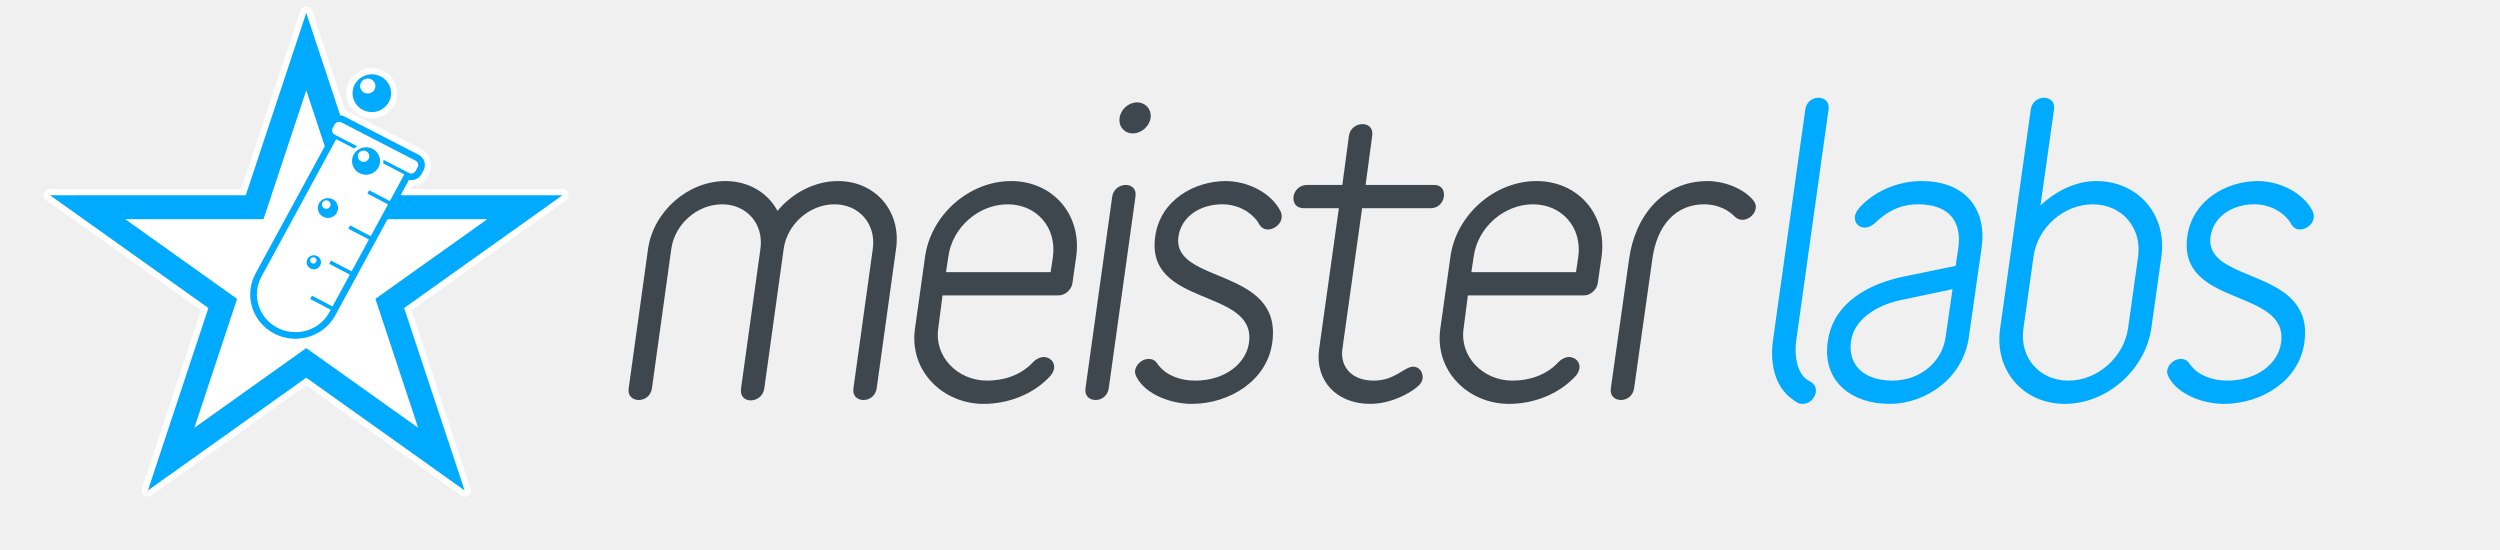
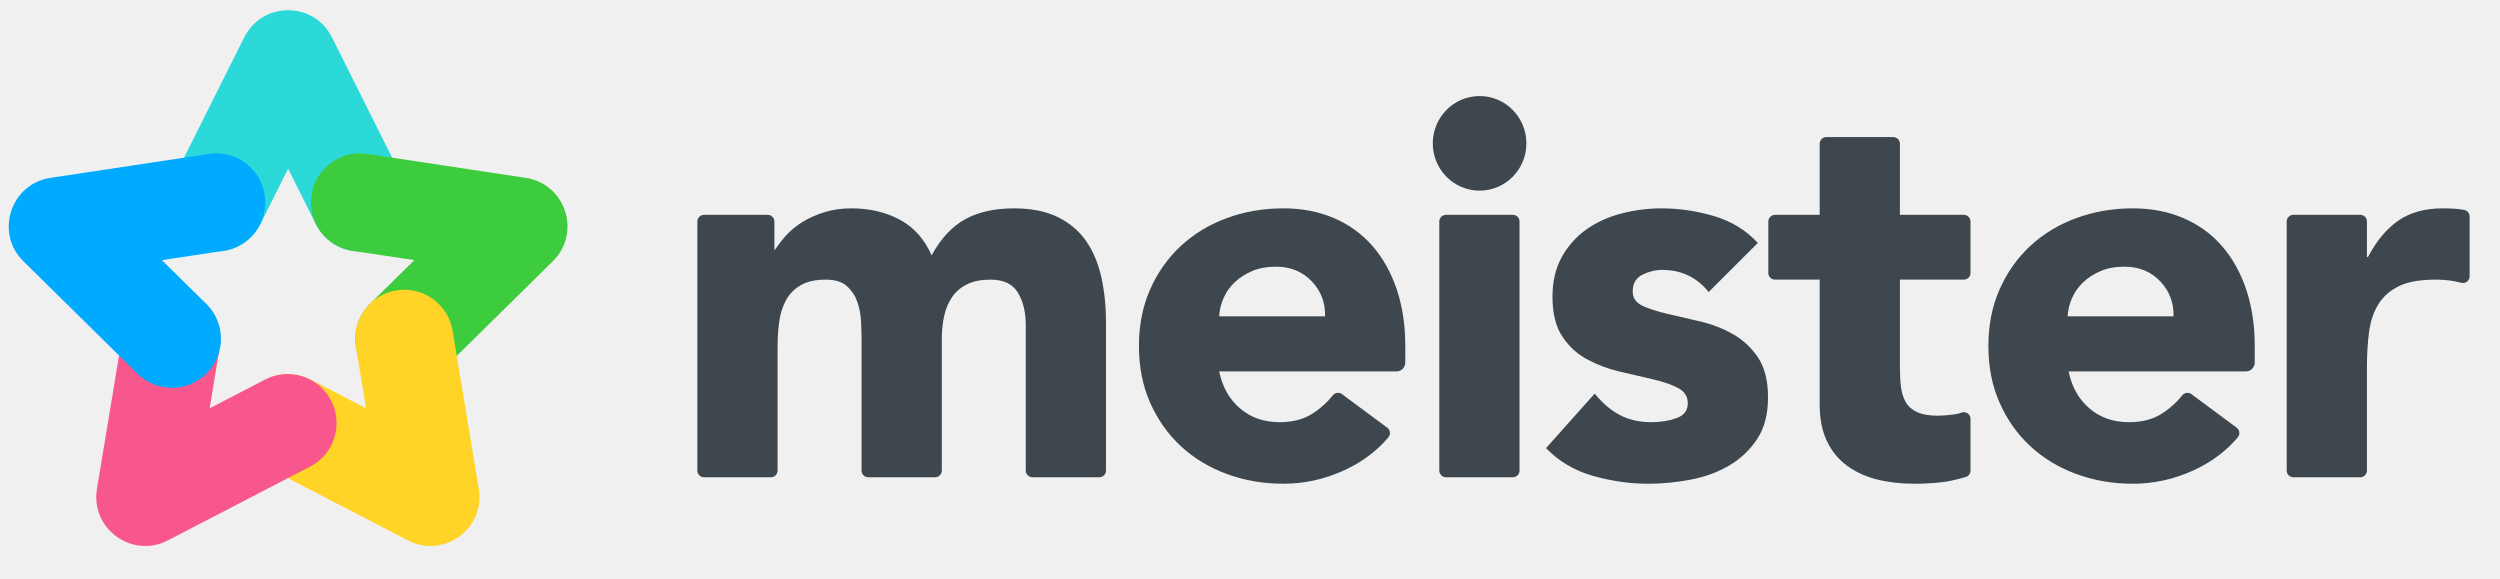
- <svg xmlns="http://www.w3.org/2000/svg" width="200" height="44" viewBox="0 0 200 44">
-   <g fill="none" fill-rule="evenodd">
-     <g transform="translate(50 7)">
-       <path fill="#3D474D" d="M20.134,24.07 L21.684,12.91 C22.118,9.903 20.041,7.485 17.034,7.485 C15.174,7.485 13.376,8.446 12.198,9.872 C11.454,8.446 9.904,7.485 8.044,7.485 C5.037,7.485 2.278,9.903 1.844,12.91 L0.294,24.07 C0.201,24.69 0.635,25 1.1,25 C1.565,25 2.061,24.69 2.154,24.07 L3.704,12.91 C3.983,10.926 5.781,9.345 7.765,9.345 C9.749,9.345 11.113,10.926 10.834,12.91 L9.284,24.07 C9.191,24.721 9.594,25.031 10.059,25.031 C10.524,25.031 11.051,24.721 11.144,24.07 L12.694,12.91 C12.973,10.926 14.771,9.345 16.755,9.345 C18.739,9.345 20.103,10.926 19.824,12.91 L18.274,24.07 C18.181,24.69 18.615,25 19.08,25 C19.545,25 20.041,24.69 20.134,24.07 Z M35.787,15.7 C35.694,16.196 35.198,16.63 34.702,16.63 L25.402,16.63 L25.061,19.265 C24.72,21.497 26.58,23.45 28.967,23.45 C30.145,23.45 31.602,23.109 32.656,21.962 C32.935,21.683 33.245,21.559 33.493,21.559 C33.989,21.559 34.392,21.962 34.33,22.458 C34.299,22.644 34.206,22.861 34.051,23.047 C32.656,24.597 30.579,25.31 28.688,25.31 C25.433,25.31 22.705,22.675 23.201,19.265 L24.007,13.53 C24.472,10.182 27.541,7.485 30.889,7.485 C34.237,7.485 36.562,10.182 36.097,13.53 L35.787,15.7 Z M34.051,14.77 L34.237,13.53 C34.547,11.205 32.935,9.345 30.61,9.345 C28.285,9.345 26.177,11.205 25.867,13.53 L25.681,14.77 L34.051,14.77 Z M38.699,24.07 C38.606,24.69 38.11,25 37.645,25 C37.18,25 36.746,24.69 36.839,24.07 L38.978,8.725 C39.071,8.105 39.598,7.795 40.063,7.795 C40.528,7.795 40.931,8.105 40.838,8.725 L38.699,24.07 Z M39.567,2.432 C39.474,3.114 39.939,3.672 40.621,3.672 C41.303,3.672 41.954,3.114 42.047,2.432 C42.14,1.75 41.644,1.192 40.962,1.192 C40.28,1.192 39.66,1.75 39.567,2.432 Z M51.779,20.412 C51.376,23.419 48.4,25.31 45.331,25.31 C43.75,25.31 41.673,24.597 40.929,23.171 C40.836,22.985 40.774,22.799 40.805,22.644 C40.898,22.117 41.394,21.714 41.89,21.714 C42.169,21.714 42.417,21.807 42.603,22.117 C42.603,22.117 42.634,22.179 42.727,22.272 C43.378,23.078 44.494,23.45 45.61,23.45 C48.028,23.45 49.702,22.055 49.919,20.412 C50.539,16.01 41.611,17.622 42.417,11.918 C42.82,8.973 45.61,7.485 48.059,7.485 C49.795,7.485 51.717,8.415 52.461,9.934 C52.523,10.089 52.554,10.275 52.523,10.461 C52.461,10.957 51.903,11.36 51.438,11.36 C51.159,11.36 50.911,11.236 50.725,10.926 C50.725,10.926 50.694,10.864 50.601,10.709 C49.981,9.872 48.958,9.345 47.78,9.345 C45.92,9.345 44.494,10.399 44.277,11.918 C43.719,15.762 52.647,14.336 51.779,20.412 Z M63.805,23.295 C63.743,23.698 63.402,23.946 63.061,24.194 C62.038,24.876 60.798,25.31 59.62,25.31 C56.892,25.31 55.187,23.419 55.528,20.939 L57.109,9.655 L54.288,9.655 C53.668,9.655 53.42,9.19 53.482,8.725 C53.544,8.26 53.947,7.795 54.567,7.795 L57.388,7.795 L57.915,3.858 C58.008,3.238 58.535,2.928 59,2.928 C59.465,2.928 59.868,3.238 59.775,3.858 L59.248,7.795 L64.735,7.795 C65.355,7.795 65.572,8.26 65.51,8.725 C65.448,9.19 65.076,9.655 64.456,9.655 L58.969,9.655 L57.388,20.939 C57.202,22.303 58.101,23.45 59.899,23.45 C61.604,23.45 62.348,22.334 63.061,22.334 C63.557,22.334 63.867,22.799 63.805,23.295 Z M77.815,15.7 C77.722,16.196 77.226,16.63 76.73,16.63 L67.43,16.63 L67.089,19.265 C66.748,21.497 68.608,23.45 70.995,23.45 C72.173,23.45 73.63,23.109 74.684,21.962 C74.963,21.683 75.273,21.559 75.521,21.559 C76.017,21.559 76.42,21.962 76.358,22.458 C76.327,22.644 76.234,22.861 76.079,23.047 C74.684,24.597 72.607,25.31 70.716,25.31 C67.461,25.31 64.733,22.675 65.229,19.265 L66.035,13.53 C66.5,10.182 69.569,7.485 72.917,7.485 C76.265,7.485 78.59,10.182 78.125,13.53 L77.815,15.7 Z M76.079,14.77 L76.265,13.53 C76.575,11.205 74.963,9.345 72.638,9.345 C70.313,9.345 68.205,11.205 67.895,13.53 L67.709,14.77 L76.079,14.77 Z M90.461,9.655 C90.492,9.438 90.43,9.221 90.244,9.004 C89.438,8.043 87.888,7.485 86.617,7.485 C83.021,7.485 80.789,10.306 80.324,13.747 L78.867,24.07 C78.774,24.69 79.208,25 79.673,25 C80.138,25 80.634,24.69 80.727,24.07 L82.184,13.747 C82.556,10.957 84.106,9.345 86.338,9.345 C87.206,9.345 88.043,9.655 88.632,10.182 L88.756,10.306 C88.942,10.492 89.159,10.585 89.376,10.585 C89.903,10.585 90.399,10.151 90.461,9.655 Z" />
-       <path fill="#0AF" d="M95.262,24.38 C95.2,24.845 94.766,25.31 94.239,25.31 C94.146,25.31 93.991,25.31 93.867,25.248 C93.867,25.248 93.712,25.186 93.433,24.969 C91.945,23.946 91.573,21.993 91.852,20.133 L94.425,1.75 C94.518,1.13 95.014,0.82 95.479,0.82 C95.944,0.82 96.378,1.13 96.285,1.75 L93.712,20.133 C93.526,21.28 93.681,22.985 94.797,23.512 C95.169,23.698 95.324,24.039 95.262,24.38 Z M107.505,19.978 C107.071,23.171 104.157,25.31 101.15,25.31 C98.205,25.31 95.756,23.574 96.221,20.319 C96.655,17.219 99.476,15.7 102.359,15.111 L106.451,14.274 L106.668,12.817 C106.947,10.74 105.955,9.345 103.444,9.345 C102.266,9.345 101.46,9.717 100.747,10.213 C100.034,10.709 99.817,11.205 99.166,11.205 C98.701,11.205 98.329,10.833 98.391,10.306 C98.453,9.965 98.701,9.655 98.949,9.407 C100.251,8.136 102.018,7.485 103.723,7.485 C107.226,7.485 108.962,9.717 108.528,12.817 L107.505,19.978 Z M105.645,19.978 L106.203,16.134 L102.08,17.002 C99.879,17.467 98.298,18.707 98.081,20.288 C97.802,22.21 99.135,23.45 101.398,23.45 C103.568,23.45 105.366,21.993 105.645,19.978 Z M122.104,19.265 C121.608,22.613 118.539,25.31 115.191,25.31 C111.843,25.31 109.518,22.613 110.014,19.265 L112.463,1.75 C112.556,1.13 113.052,0.82 113.517,0.82 C113.982,0.82 114.416,1.13 114.323,1.75 L113.238,9.438 C114.447,8.291 116.059,7.485 117.702,7.485 C121.05,7.485 123.375,10.182 122.91,13.53 L122.104,19.265 Z M120.244,19.265 L121.05,13.53 C121.36,11.205 119.748,9.345 117.423,9.345 C115.098,9.345 112.99,11.205 112.68,13.53 L111.874,19.265 C111.533,21.59 113.145,23.45 115.47,23.45 C117.795,23.45 119.903,21.59 120.244,19.265 Z M134.347,20.412 C135.215,14.336 126.287,15.762 126.845,11.918 C127.062,10.399 128.488,9.345 130.348,9.345 C131.526,9.345 132.549,9.872 133.169,10.709 C133.262,10.864 133.293,10.926 133.293,10.926 C133.479,11.236 133.727,11.36 134.006,11.36 C134.471,11.36 135.029,10.957 135.091,10.461 C135.122,10.275 135.091,10.089 135.029,9.934 C134.285,8.415 132.363,7.485 130.627,7.485 C128.178,7.485 125.388,8.973 124.985,11.918 C124.179,17.622 133.107,16.01 132.487,20.412 C132.27,22.055 130.596,23.45 128.178,23.45 C127.062,23.45 125.946,23.078 125.295,22.272 C125.202,22.179 125.171,22.117 125.171,22.117 C124.985,21.807 124.737,21.714 124.458,21.714 C123.962,21.714 123.466,22.117 123.373,22.644 C123.342,22.799 123.404,22.985 123.497,23.171 C124.241,24.597 126.318,25.31 127.899,25.31 C130.968,25.31 133.944,23.419 134.347,20.412 Z" />
+ <svg xmlns="http://www.w3.org/2000/svg" viewBox="0 0 2533.333 586.667" height="586.667" width="2533.333" xml:space="preserve" id="svg2" version="1.1">
+   <defs id="defs6">
+     <clipPath id="clipPath20" clipPathUnits="userSpaceOnUse">
+       <path id="path18" d="M -20,-22 H 458 V 440 H -20 Z" />
+     </clipPath>
+     <clipPath id="clipPath26" clipPathUnits="userSpaceOnUse">
+       <path id="path24" d="M 122,243 H 316 V 438 H 122 Z" />
+     </clipPath>
+     <clipPath id="clipPath30" clipPathUnits="userSpaceOnUse">
+       <path id="path28" d="m 218.955,311.807 -21.235,-42.428 c -9.204,-18.39 -31.573,-25.836 -49.963,-16.632 -18.39,9.204 -25.836,31.573 -16.632,49.963 l 54.533,108.955 c 13.727,27.426 52.868,27.426 66.595,0 l 54.533,-108.955 c 9.204,-18.39 1.758,-40.759 -16.632,-49.963 -18.39,-9.204 -40.759,-1.758 -49.963,16.632 z" />
+     </clipPath>
+     <clipPath id="clipPath34" clipPathUnits="userSpaceOnUse">
+       <path id="path32" d="M 127,248 H 311 V 433 H 127 Z" />
+     </clipPath>
+     <clipPath id="clipPath56" clipPathUnits="userSpaceOnUse">
+       <path id="path54" d="M -20,-22 H 458 V 440 H -20 Z" />
+     </clipPath>
+     <clipPath id="clipPath62" clipPathUnits="userSpaceOnUse">
+       <path id="path60" d="M 233,141 H 442 V 327 H 233 Z" />
+     </clipPath>
+     <clipPath id="clipPath66" clipPathUnits="userSpaceOnUse">
+       <path id="path64" d="m 267.983,249.384 c -20.334,3.071 -34.328,22.044 -31.257,42.378 3.071,20.334 22.044,34.328 42.378,31.257 l 120.474,-18.195 c 30.326,-4.58 42.421,-41.805 20.579,-63.335 l -86.771,-85.533 c -14.645,-14.436 -38.221,-14.267 -52.657,0.379 -14.436,14.645 -14.267,38.221 0.379,52.657 l 33.789,33.307 z" />
+     </clipPath>
+     <clipPath id="clipPath70" clipPathUnits="userSpaceOnUse">
+       <path id="path68" d="M 226,135 H 458 V 367 H 226 Z" />
+     </clipPath>
+     <clipPath id="clipPath92" clipPathUnits="userSpaceOnUse">
+       <path id="path90" d="M -20,-22 H 458 V 440 H -20 Z" />
+     </clipPath>
+     <clipPath id="clipPath98" clipPathUnits="userSpaceOnUse">
+       <path id="path96" d="M 176,15 H 369 V 223 H 176 Z" />
+     </clipPath>
+     <clipPath id="clipPath102" clipPathUnits="userSpaceOnUse">
+       <path id="path100" d="m 278.25,129.667 -7.759,46.806 c -3.363,20.288 10.357,39.46 30.645,42.823 20.288,3.363 39.46,-10.357 42.823,-30.645 L 363.883,68.451 C 368.899,38.195 337.233,15.188 310.007,29.308 l -108.16,56.093 c -18.255,9.467 -25.379,31.941 -15.912,50.197 9.467,18.255 31.941,25.38 50.197,15.912 z" />
+     </clipPath>
+     <clipPath id="clipPath106" clipPathUnits="userSpaceOnUse">
+       <path id="path104" d="M 166,0 H 424 V 235 H 166 Z" />
+     </clipPath>
+     <clipPath id="clipPath128" clipPathUnits="userSpaceOnUse">
+       <path id="path126" d="M -20,-22 H 458 V 440 H -20 Z" />
+     </clipPath>
+     <clipPath id="clipPath134" clipPathUnits="userSpaceOnUse">
+       <path id="path132" d="M 68,15 H 262 V 223 H 68 Z" />
+     </clipPath>
+     <clipPath id="clipPath138" clipPathUnits="userSpaceOnUse">
+       <path id="path136" d="m 159.311,129.667 42.118,21.843 c 18.255,9.467 40.729,2.343 50.197,-15.912 9.467,-18.255 2.344,-40.729 -15.912,-50.197 L 127.553,29.308 C 100.328,15.188 68.662,38.195 73.677,68.451 L 93.602,188.651 c 3.363,20.288 22.535,34.008 42.823,30.645 20.288,-3.363 34.008,-22.535 30.645,-42.823 z" />
+     </clipPath>
+     <clipPath id="clipPath142" clipPathUnits="userSpaceOnUse">
+       <path id="path140" d="M 14,0 H 271 V 235 H 14 Z" />
+     </clipPath>
+     <clipPath id="clipPath164" clipPathUnits="userSpaceOnUse">
+       <path id="path162" d="M -20,-22 H 458 V 440 H -20 Z" />
+     </clipPath>
+     <clipPath id="clipPath170" clipPathUnits="userSpaceOnUse">
+       <path id="path168" d="M -5,141 H 205 V 327 H -5 Z" />
+     </clipPath>
+     <clipPath id="clipPath174" clipPathUnits="userSpaceOnUse">
+       <path id="path172" d="m 156.81,208.992 c 14.645,-14.436 14.815,-38.012 0.379,-52.657 -14.436,-14.645 -38.012,-14.815 -52.657,-0.379 l -86.771,85.533 c -21.842,21.53 -9.747,58.755 20.579,63.335 l 120.474,18.195 c 20.334,3.071 39.307,-10.923 42.378,-31.257 3.071,-20.334 -10.923,-39.307 -31.257,-42.378 l -46.913,-7.085 z" />
+     </clipPath>
+     <clipPath id="clipPath178" clipPathUnits="userSpaceOnUse">
+       <path id="path176" d="M 0,135 H 212 V 367 H 0 Z" />
+     </clipPath>
+     <clipPath id="clipPath200" clipPathUnits="userSpaceOnUse">
+       <path style="clip-rule:evenodd" id="path198" d="m 535.07,276.729 h 48.394 c 2.8,0 5.07,-2.27 5.07,-5.07 v -22.015 c 2.71,3.83 5.42,7.66 8.943,11.491 3.523,3.83 7.723,7.25 12.601,10.259 4.878,3.009 10.433,5.472 16.666,7.387 6.233,1.915 13.008,2.873 20.324,2.873 13.821,0 26.083,-2.873 36.787,-8.618 10.704,-5.745 18.766,-14.774 24.186,-27.085 7.046,12.859 15.582,22.024 25.609,27.495 10.027,5.472 22.357,8.208 36.99,8.208 13.279,0 24.457,-2.257 33.535,-6.771 9.078,-4.514 16.259,-10.67 21.544,-18.467 5.284,-7.797 9.078,-16.962 11.382,-27.495 2.304,-10.533 3.455,-21.819 3.455,-33.856 V 82.355 c 0,-2.8 -2.27,-5.07 -5.07,-5.07 h -50.833 c -2.8,0 -5.07,2.27 -5.07,5.07 V 193.422 c 0,9.302 -1.965,17.304 -5.894,24.007 -3.929,6.703 -10.907,10.054 -20.934,10.054 -7.046,0 -12.94,-1.163 -17.682,-3.488 -4.742,-2.325 -8.536,-5.54 -11.382,-9.644 -2.845,-4.104 -4.878,-8.892 -6.097,-14.363 -1.219,-5.472 -1.829,-11.217 -1.829,-17.236 V 82.355 c 0,-2.8 -2.27,-5.07 -5.07,-5.07 h -50.833 c -2.8,0 -5.07,2.27 -5.07,5.07 V 182.752 c 0,3.557 -0.136,7.934 -0.406,13.132 -0.271,5.198 -1.219,10.123 -2.845,14.774 -1.626,4.651 -4.268,8.618 -7.926,11.901 -3.658,3.283 -9.01,4.925 -16.056,4.925 -7.859,0 -14.227,-1.436 -19.105,-4.309 -4.878,-2.873 -8.604,-6.703 -11.178,-11.491 -2.575,-4.788 -4.268,-10.191 -5.081,-16.21 -0.813,-6.019 -1.22,-12.311 -1.22,-18.878 V 82.355 c 0,-2.8 -2.27,-5.07 -5.07,-5.07 H 535.07 c -2.8,0 -5.07,2.27 -5.07,5.07 V 271.659 c 0,2.8 2.27,5.07 5.07,5.07 z M 1055.118,107.582 c -2.493,-2.863 -4.544,-5.063 -6.154,-6.6 -7.857,-7.501 -16.951,-13.622 -27.282,-18.363 C 1006.778,75.78 991.331,72.36 975.343,72.36 c -15.176,0 -29.47,2.462 -42.884,7.387 -13.414,4.925 -25.067,11.969 -34.958,21.134 -9.891,9.165 -17.682,20.177 -23.373,33.035 -5.691,12.859 -8.536,27.222 -8.536,43.09 0,15.868 2.845,30.231 8.536,43.09 5.691,12.859 13.482,23.87 23.373,33.035 9.891,9.165 21.544,16.21 34.958,21.134 13.414,4.925 27.709,7.387 42.884,7.387 14.092,0 26.896,-2.462 38.413,-7.387 11.517,-4.925 21.273,-11.969 29.267,-21.134 7.994,-9.165 14.159,-20.177 18.495,-33.035 4.336,-12.859 6.504,-27.222 6.504,-43.09 v -12.528 c 0,-3.733 -3.027,-6.76 -6.76,-6.76 H 926.564 c 2.439,-11.764 7.723,-21.134 15.853,-28.111 8.13,-6.976 18.156,-10.465 30.08,-10.465 10.027,0 18.495,2.257 25.405,6.771 4.266,2.787 8.196,6.068 11.79,9.845 0.882,0.927 1.981,2.196 3.296,3.808 v 0 c 1.711,2.098 4.769,2.48 6.945,0.869 l 34.377,-25.451 c 2.25,-1.666 2.724,-4.841 1.058,-7.091 -0.08,-0.107 -0.163,-0.212 -0.251,-0.312 z m 645.569,0 c -2.493,-2.863 -4.544,-5.063 -6.153,-6.6 -7.857,-7.501 -16.951,-13.622 -27.282,-18.363 -14.905,-6.84 -30.351,-10.259 -46.34,-10.259 -15.175,0 -29.47,2.462 -42.884,7.387 -13.414,4.925 -25.067,11.969 -34.958,21.134 -9.891,9.165 -17.682,20.177 -23.373,33.035 -5.691,12.859 -8.536,27.222 -8.536,43.09 0,15.868 2.845,30.231 8.536,43.09 5.691,12.859 13.482,23.87 23.373,33.035 9.891,9.165 21.544,16.21 34.958,21.134 13.414,4.925 27.709,7.387 42.884,7.387 14.092,0 26.896,-2.462 38.413,-7.387 11.518,-4.925 21.273,-11.969 29.267,-21.134 7.995,-9.165 14.16,-20.177 18.496,-33.035 4.336,-12.859 6.503,-27.222 6.503,-43.09 v -12.528 c 0,-3.733 -3.026,-6.76 -6.76,-6.76 h -134.697 c 2.439,-11.764 7.723,-21.134 15.853,-28.111 8.13,-6.976 18.156,-10.465 30.08,-10.465 10.027,0 18.495,2.257 25.405,6.771 4.266,2.787 8.196,6.068 11.79,9.845 0.883,0.927 1.981,2.196 3.296,3.808 v 0 c 1.712,2.098 4.769,2.48 6.945,0.869 l 34.377,-25.451 c 2.251,-1.666 2.724,-4.841 1.058,-7.091 -0.079,-0.107 -0.163,-0.212 -0.251,-0.312 z m -693.638,91.996 c 0.271,10.396 -3.117,19.288 -10.162,26.675 -7.046,7.387 -16.124,11.08 -27.235,11.08 -6.775,0 -12.737,-1.094 -17.885,-3.283 -5.149,-2.189 -9.553,-4.993 -13.211,-8.413 -3.658,-3.42 -6.504,-7.387 -8.536,-11.901 -2.033,-4.514 -3.184,-9.233 -3.455,-14.158 z m 91.892,77.151 h 50.833 c 2.8,0 5.07,-2.27 5.07,-5.07 V 82.355 c 0,-2.8 -2.27,-5.07 -5.07,-5.07 h -50.833 c -2.8,0 -5.07,2.27 -5.07,5.07 V 271.659 c 0,2.8 2.27,5.07 5.07,5.07 z m 25.547,18.383 c -19.644,0 -35.569,16.093 -35.569,35.944 0,19.852 15.925,35.944 35.569,35.944 19.644,0 35.569,-16.093 35.569,-35.944 0,-19.852 -15.925,-35.944 -35.569,-35.944 z m 174.084,-77.067 c -8.943,11.217 -20.731,16.826 -35.364,16.826 -5.149,0 -10.163,-1.231 -15.04,-3.693 -4.878,-2.462 -7.317,-6.703 -7.317,-12.722 0,-4.925 2.506,-8.55 7.52,-10.875 5.013,-2.325 11.381,-4.377 19.105,-6.156 7.723,-1.778 15.988,-3.693 24.796,-5.745 8.807,-2.052 17.072,-5.266 24.795,-9.644 7.724,-4.377 14.092,-10.328 19.105,-17.852 5.014,-7.524 7.52,-17.578 7.52,-30.163 0,-12.859 -2.777,-23.46 -8.333,-31.804 -5.555,-8.344 -12.669,-15.047 -21.34,-20.109 -8.672,-5.061 -18.428,-8.618 -29.268,-10.67 -10.839,-2.052 -21.543,-3.078 -32.112,-3.078 -13.821,0 -27.777,1.983 -41.868,5.95 -14.092,3.967 -26.015,11.012 -35.771,21.135 l 36.99,41.448 c 5.691,-7.113 11.992,-12.517 18.902,-16.21 6.91,-3.693 14.972,-5.54 24.186,-5.54 7.046,0 13.414,1.026 19.105,3.078 5.691,2.052 8.536,5.814 8.536,11.286 0,5.198 -2.507,9.097 -7.52,11.696 -5.013,2.599 -11.382,4.788 -19.105,6.566 -7.723,1.778 -15.988,3.693 -24.796,5.745 -8.807,2.052 -17.072,5.13 -24.795,9.234 -7.724,4.104 -14.092,9.917 -19.105,17.441 -5.014,7.524 -7.52,17.578 -7.52,30.163 0,11.764 2.371,21.887 7.113,30.368 4.743,8.481 10.975,15.458 18.699,20.929 7.723,5.472 16.598,9.507 26.625,12.106 10.026,2.599 20.188,3.899 30.486,3.899 13.008,0 26.151,-1.915 39.429,-5.745 13.279,-3.83 24.525,-10.67 33.739,-20.519 z m 193.942,9.439 h -48.587 v -66.481 c 0,-5.472 0.271,-10.465 0.813,-14.979 0.542,-4.514 1.762,-8.413 3.659,-11.696 1.896,-3.283 4.81,-5.814 8.739,-7.592 3.929,-1.778 9.146,-2.667 15.65,-2.667 3.252,0 7.52,0.342 12.804,1.026 1.615,0.209 3.33,0.653 5.145,1.332 v 0 c 2.623,0.981 5.544,-0.35 6.525,-2.972 0.213,-0.568 0.322,-1.17 0.322,-1.776 V 82.324 c 0,-2.269 -1.508,-4.262 -3.692,-4.879 -7.426,-2.098 -13.241,-3.382 -17.446,-3.854 -7.317,-0.821 -14.498,-1.231 -21.544,-1.231 -10.297,0 -19.782,1.094 -28.454,3.283 -8.672,2.189 -16.259,5.677 -22.763,10.465 -6.504,4.788 -11.585,11.012 -15.243,18.672 -3.659,7.66 -5.488,16.962 -5.488,27.906 v 94.797 h -33.953 c -2.8,0 -5.07,2.27 -5.07,5.07 v 39.105 c 0,2.8 2.27,5.07 5.07,5.07 h 33.953 v 54.025 c 0,2.8 2.27,5.07 5.07,5.07 h 50.833 c 2.8,0 5.07,-2.27 5.07,-5.07 v -54.025 h 48.587 c 2.8,0 5.07,-2.27 5.07,-5.07 v -39.105 c 0,-2.8 -2.27,-5.07 -5.07,-5.07 z m 159.367,-27.906 c 0.271,10.396 -3.116,19.288 -10.162,26.675 -7.046,7.387 -16.124,11.08 -27.234,11.08 -6.775,0 -12.737,-1.094 -17.886,-3.283 -5.149,-2.189 -9.552,-4.993 -13.211,-8.413 -3.658,-3.42 -6.504,-7.387 -8.536,-11.901 -2.032,-4.514 -3.184,-9.233 -3.455,-14.158 z m 91.078,77.151 h 50.833 c 2.801,0 5.07,-2.27 5.07,-5.07 v -26.94 h 0.813 c 6.504,12.312 14.227,21.545 23.17,27.701 8.943,6.156 20.189,9.234 33.739,9.234 3.523,0 7.045,-0.137 10.568,-0.41 1.501,-0.117 3.371,-0.382 5.609,-0.796 v 0 c 2.403,-0.445 4.147,-2.541 4.147,-4.985 v -45.491 c 0,-2.8 -2.27,-5.07 -5.07,-5.07 -0.413,0 -0.825,0.051 -1.226,0.15 -2.683,0.668 -4.852,1.137 -6.508,1.407 -4.201,0.684 -8.604,1.026 -13.211,1.026 -11.653,0 -20.867,-1.641 -27.641,-4.925 -6.775,-3.283 -11.992,-7.866 -15.65,-13.748 -3.659,-5.882 -6.03,-12.927 -7.114,-21.134 -1.084,-8.208 -1.626,-17.236 -1.626,-27.085 V 82.355 c 0,-2.8 -2.269,-5.07 -5.07,-5.07 h -50.833 c -2.8,0 -5.07,2.27 -5.07,5.07 V 271.659 c 0,2.8 2.27,5.07 5.07,5.07 z" />
+     </clipPath>
+     <clipPath id="clipPath206" clipPathUnits="userSpaceOnUse">
+       <path id="path204" d="M 530,0 H 1877 V 440 H 530 Z" />
+     </clipPath>
+   </defs>
+   <g transform="matrix(1.333333,0,0,-1.333333,0,586.6667)" id="g10">
+     <g id="g12" />
+     <g id="g14">
+       <g clip-path="url(#clipPath20)" id="g16">
+         <g id="g22" />
+         <g id="g48">
+           <g id="g46" clip-path="url(#clipPath26)">
+             <g id="g36" />
+             <g id="g44">
+               <g id="g42" clip-path="url(#clipPath30)">
+                 <g id="g40" clip-path="url(#clipPath34)">
+                   <path id="path38" style="fill:#2bd9d9;fill-opacity:1;fill-rule:nonzero;stroke:none" d="M 122.179,243.802 H 315.73 V 437.235 H 122.179 Z" />
+                 </g>
+               </g>
+             </g>
+           </g>
+         </g>
+       </g>
    </g>
-     <g transform="translate(4 1)">
-       <path fill="#FFF" stroke="#FFF" stroke-linecap="round" stroke-linejoin="round" d="M28.045,14.622 L28.715,13.389 C28.775,13.401 28.836,13.407 28.897,13.407 C29.247,13.407 29.565,13.219 29.728,12.916 L29.884,12.625 C30.001,12.408 30.024,12.159 29.95,11.925 C29.875,11.69 29.712,11.498 29.491,11.384 L23.562,8.327 C23.455,8.272 23.337,8.238 23.217,8.226 L20.5,0.03 L15.662,14.622 L0.006,14.622 L12.672,23.64 L7.834,38.232 L20.5,29.214 L33.166,38.232 L28.328,23.64 L40.994,14.622 L28.045,14.622 Z" />
-       <path fill="#FFF" stroke="#FFF" stroke-linecap="round" stroke-linejoin="round" d="M25.749,7.967 C26.514,7.967 27.17,7.405 27.273,6.661 C27.329,6.261 27.222,5.864 26.973,5.543 C26.724,5.222 26.362,5.015 25.954,4.961 C25.885,4.952 25.814,4.947 25.744,4.947 C24.979,4.947 24.323,5.509 24.22,6.253 C24.164,6.653 24.271,7.05 24.52,7.371 C24.769,7.692 25.131,7.899 25.539,7.953 C25.608,7.962 25.679,7.967 25.749,7.967 Z" />
-       <path fill="#0AF" d="M28.045,14.622 L40.994,14.622 L28.328,23.64 L33.166,38.232 L20.5,29.214 L7.834,38.232 L12.672,23.64 L0.006,14.622 L15.662,14.622 L20.5,0.03 L23.217,8.226 C23.337,8.238 23.455,8.272 23.562,8.327 L29.491,11.384 C29.712,11.498 29.875,11.69 29.95,11.925 C30.024,12.159 30.001,12.408 29.884,12.625 L29.728,12.916 C29.565,13.219 29.247,13.407 28.897,13.407 C28.836,13.407 28.775,13.401 28.715,13.389 L28.045,14.622 Z M27.004,16.535 L22.833,24.206 C22.206,25.373 20.978,26.099 19.63,26.099 C19.048,26.099 18.466,25.958 17.948,25.691 C16.183,24.781 15.502,22.633 16.431,20.903 L21.983,10.695 L20.5,6.222 L17.08,16.535 L6.015,16.535 L14.967,22.909 L11.548,33.223 L20.5,26.849 L29.452,33.223 L26.033,22.909 L34.985,16.535 L27.004,16.535 Z M22.895,10.134 L16.905,21.149 C16.114,22.621 16.694,24.451 18.198,25.226 C18.639,25.454 19.134,25.574 19.629,25.574 C20.779,25.574 21.825,24.956 22.359,23.96 L22.457,23.779 L20.811,22.917 L20.955,22.653 L22.601,23.516 L23.986,20.97 L22.337,20.106 L22.481,19.843 L24.129,20.706 L25.514,18.16 L23.863,17.295 L24.007,17.032 L25.657,17.897 L27.042,15.35 L25.39,14.485 L25.533,14.221 L27.185,15.087 L28.349,12.946 L26.658,12.074 C26.666,12.02 26.669,11.976 26.671,11.933 C26.673,11.882 26.672,11.832 26.669,11.783 L28.716,12.839 C28.773,12.867 28.834,12.882 28.897,12.882 C29.047,12.882 29.184,12.801 29.254,12.671 L29.41,12.381 C29.46,12.288 29.47,12.181 29.438,12.08 C29.406,11.98 29.336,11.898 29.241,11.849 L23.313,8.792 C23.254,8.762 23.192,8.747 23.126,8.747 C22.976,8.747 22.84,8.827 22.77,8.957 L22.614,9.248 C22.592,9.288 22.579,9.331 22.572,9.376 C22.564,9.433 22.568,9.491 22.586,9.548 C22.605,9.608 22.638,9.662 22.681,9.705 C22.711,9.735 22.744,9.76 22.783,9.78 L24.581,10.706 C24.537,10.732 24.494,10.759 24.453,10.789 C24.415,10.818 24.377,10.848 24.342,10.88 L22.895,10.134 Z M24.724,10.929 C24.772,10.902 24.822,10.877 24.874,10.857 C25,10.808 25.138,10.781 25.281,10.781 C25.331,10.781 25.383,10.785 25.434,10.791 C25.907,10.854 26.272,11.2 26.375,11.632 C26.388,11.684 26.396,11.738 26.401,11.793 C26.405,11.842 26.405,11.892 26.402,11.942 C26.401,11.971 26.398,12 26.394,12.029 C26.319,12.572 25.842,12.981 25.284,12.981 C25.233,12.981 25.182,12.977 25.131,12.97 C24.995,12.952 24.867,12.91 24.75,12.848 C24.611,12.775 24.488,12.673 24.389,12.546 C24.208,12.313 24.13,12.024 24.171,11.733 C24.187,11.617 24.222,11.507 24.272,11.406 C24.348,11.251 24.461,11.116 24.598,11.012 C24.638,10.982 24.68,10.954 24.724,10.929 Z M25.542,11.559 C25.544,11.547 25.544,11.535 25.545,11.523 C25.548,11.468 25.541,11.415 25.525,11.364 C25.473,11.203 25.331,11.077 25.149,11.052 C25.08,11.043 25.013,11.05 24.951,11.069 C24.899,11.085 24.849,11.109 24.806,11.142 C24.714,11.212 24.648,11.316 24.631,11.438 C24.597,11.684 24.773,11.911 25.025,11.945 C25.276,11.978 25.508,11.806 25.542,11.559 Z M21.108,20.542 C21.082,20.542 21.055,20.541 21.03,20.537 C20.717,20.495 20.497,20.212 20.539,19.906 C20.578,19.629 20.821,19.42 21.106,19.42 C21.132,19.42 21.158,19.422 21.184,19.425 C21.335,19.445 21.47,19.522 21.563,19.642 C21.655,19.761 21.695,19.908 21.674,20.057 C21.636,20.334 21.392,20.542 21.108,20.542 Z M25.749,7.967 C25.679,7.967 25.608,7.962 25.539,7.953 C25.131,7.899 24.769,7.692 24.52,7.371 C24.271,7.05 24.164,6.653 24.22,6.253 C24.323,5.509 24.979,4.947 25.744,4.947 C25.814,4.947 25.885,4.952 25.954,4.961 C26.362,5.015 26.724,5.222 26.973,5.543 C27.222,5.864 27.329,6.261 27.273,6.661 C27.17,7.405 26.514,7.967 25.749,7.967 Z M20.811,19.801 C20.791,19.939 20.891,20.067 21.032,20.086 C21.173,20.105 21.304,20.008 21.323,19.869 C21.342,19.731 21.243,19.603 21.102,19.584 C20.96,19.565 20.83,19.662 20.811,19.801 Z M26.028,5.964 C26.073,5.636 25.838,5.333 25.503,5.289 C25.168,5.244 24.859,5.474 24.813,5.803 C24.768,6.131 25.003,6.434 25.338,6.478 C25.673,6.523 25.982,6.293 26.028,5.964 Z M22.234,16.433 C22.198,16.433 22.161,16.431 22.124,16.426 C21.683,16.367 21.373,15.967 21.433,15.535 C21.487,15.144 21.831,14.849 22.232,14.849 C22.269,14.849 22.306,14.852 22.342,14.857 C22.556,14.885 22.746,14.994 22.876,15.162 C23.007,15.33 23.063,15.539 23.034,15.748 C22.98,16.139 22.636,16.433 22.234,16.433 Z M21.757,15.321 C21.732,15.506 21.864,15.676 22.052,15.701 C22.241,15.726 22.415,15.597 22.44,15.412 C22.466,15.227 22.334,15.057 22.145,15.032 C21.957,15.007 21.783,15.136 21.757,15.321 Z" />
+     <g id="g50">
+       <g clip-path="url(#clipPath56)" id="g52">
+         <g id="g58" />
+         <g id="g84">
+           <g id="g82" clip-path="url(#clipPath62)">
+             <g id="g72" />
+             <g id="g80">
+               <g id="g78" clip-path="url(#clipPath66)">
+                 <g id="g76" clip-path="url(#clipPath70)">
+                   <path id="path74" style="fill:#3dcc3d;fill-opacity:1;fill-rule:nonzero;stroke:none" d="M 404.28,373.097 464.091,189.019 280.125,129.245 220.314,313.323 Z" />
+                 </g>
+               </g>
+             </g>
+           </g>
+         </g>
+       </g>
+     </g>
+     <g id="g86">
+       <g clip-path="url(#clipPath92)" id="g88">
+         <g id="g94" />
+         <g id="g120">
+           <g id="g118" clip-path="url(#clipPath98)">
+             <g id="g108" />
+             <g id="g116">
+               <g id="g114" clip-path="url(#clipPath102)">
+                 <g id="g112" clip-path="url(#clipPath106)">
+                   <path id="path110" style="fill:#ffd426;fill-opacity:1;fill-rule:nonzero;stroke:none" d="M 430.268,85.077 273.681,-28.69 159.984,127.801 316.57,241.568 Z" />
+                 </g>
+               </g>
+             </g>
+           </g>
+         </g>
+       </g>
+     </g>
+     <g id="g122">
+       <g clip-path="url(#clipPath128)" id="g124">
+         <g id="g130" />
+         <g id="g156">
+           <g id="g154" clip-path="url(#clipPath134)">
+             <g id="g144" />
+             <g id="g152">
+               <g id="g150" clip-path="url(#clipPath138)">
+                 <g id="g148" clip-path="url(#clipPath142)">
+                   <path id="path146" style="fill:#f7578c;fill-opacity:1;fill-rule:nonzero;stroke:none" d="M 163.879,-28.69 7.293,85.077 120.99,241.568 277.577,127.801 Z" />
+                 </g>
+               </g>
+             </g>
+           </g>
+         </g>
+       </g>
+     </g>
+     <g id="g158">
+       <g clip-path="url(#clipPath164)" id="g160">
+         <g id="g166" />
+         <g id="g192">
+           <g id="g190" clip-path="url(#clipPath170)">
+             <g id="g180" />
+             <g id="g188">
+               <g id="g186" clip-path="url(#clipPath174)">
+                 <g id="g184" clip-path="url(#clipPath178)">
+                   <path id="path182" style="fill:#00aaff;fill-opacity:1;fill-rule:nonzero;stroke:none" d="M -26.173,189.019 33.637,373.097 217.603,313.323 157.793,129.245 Z" />
+                 </g>
+               </g>
+             </g>
+           </g>
+         </g>
+       </g>
+     </g>
+     <g id="g194">
+       <g clip-path="url(#clipPath200)" id="g196">
+         <g clip-path="url(#clipPath206)" id="g202">
+           <path id="path208" style="fill:#3d474d;fill-opacity:1;fill-rule:nonzero;stroke:none" d="M 525,67.36 H 1881.908 V 372 H 525 Z" />
+         </g>
+       </g>
    </g>
  </g>
</svg>
